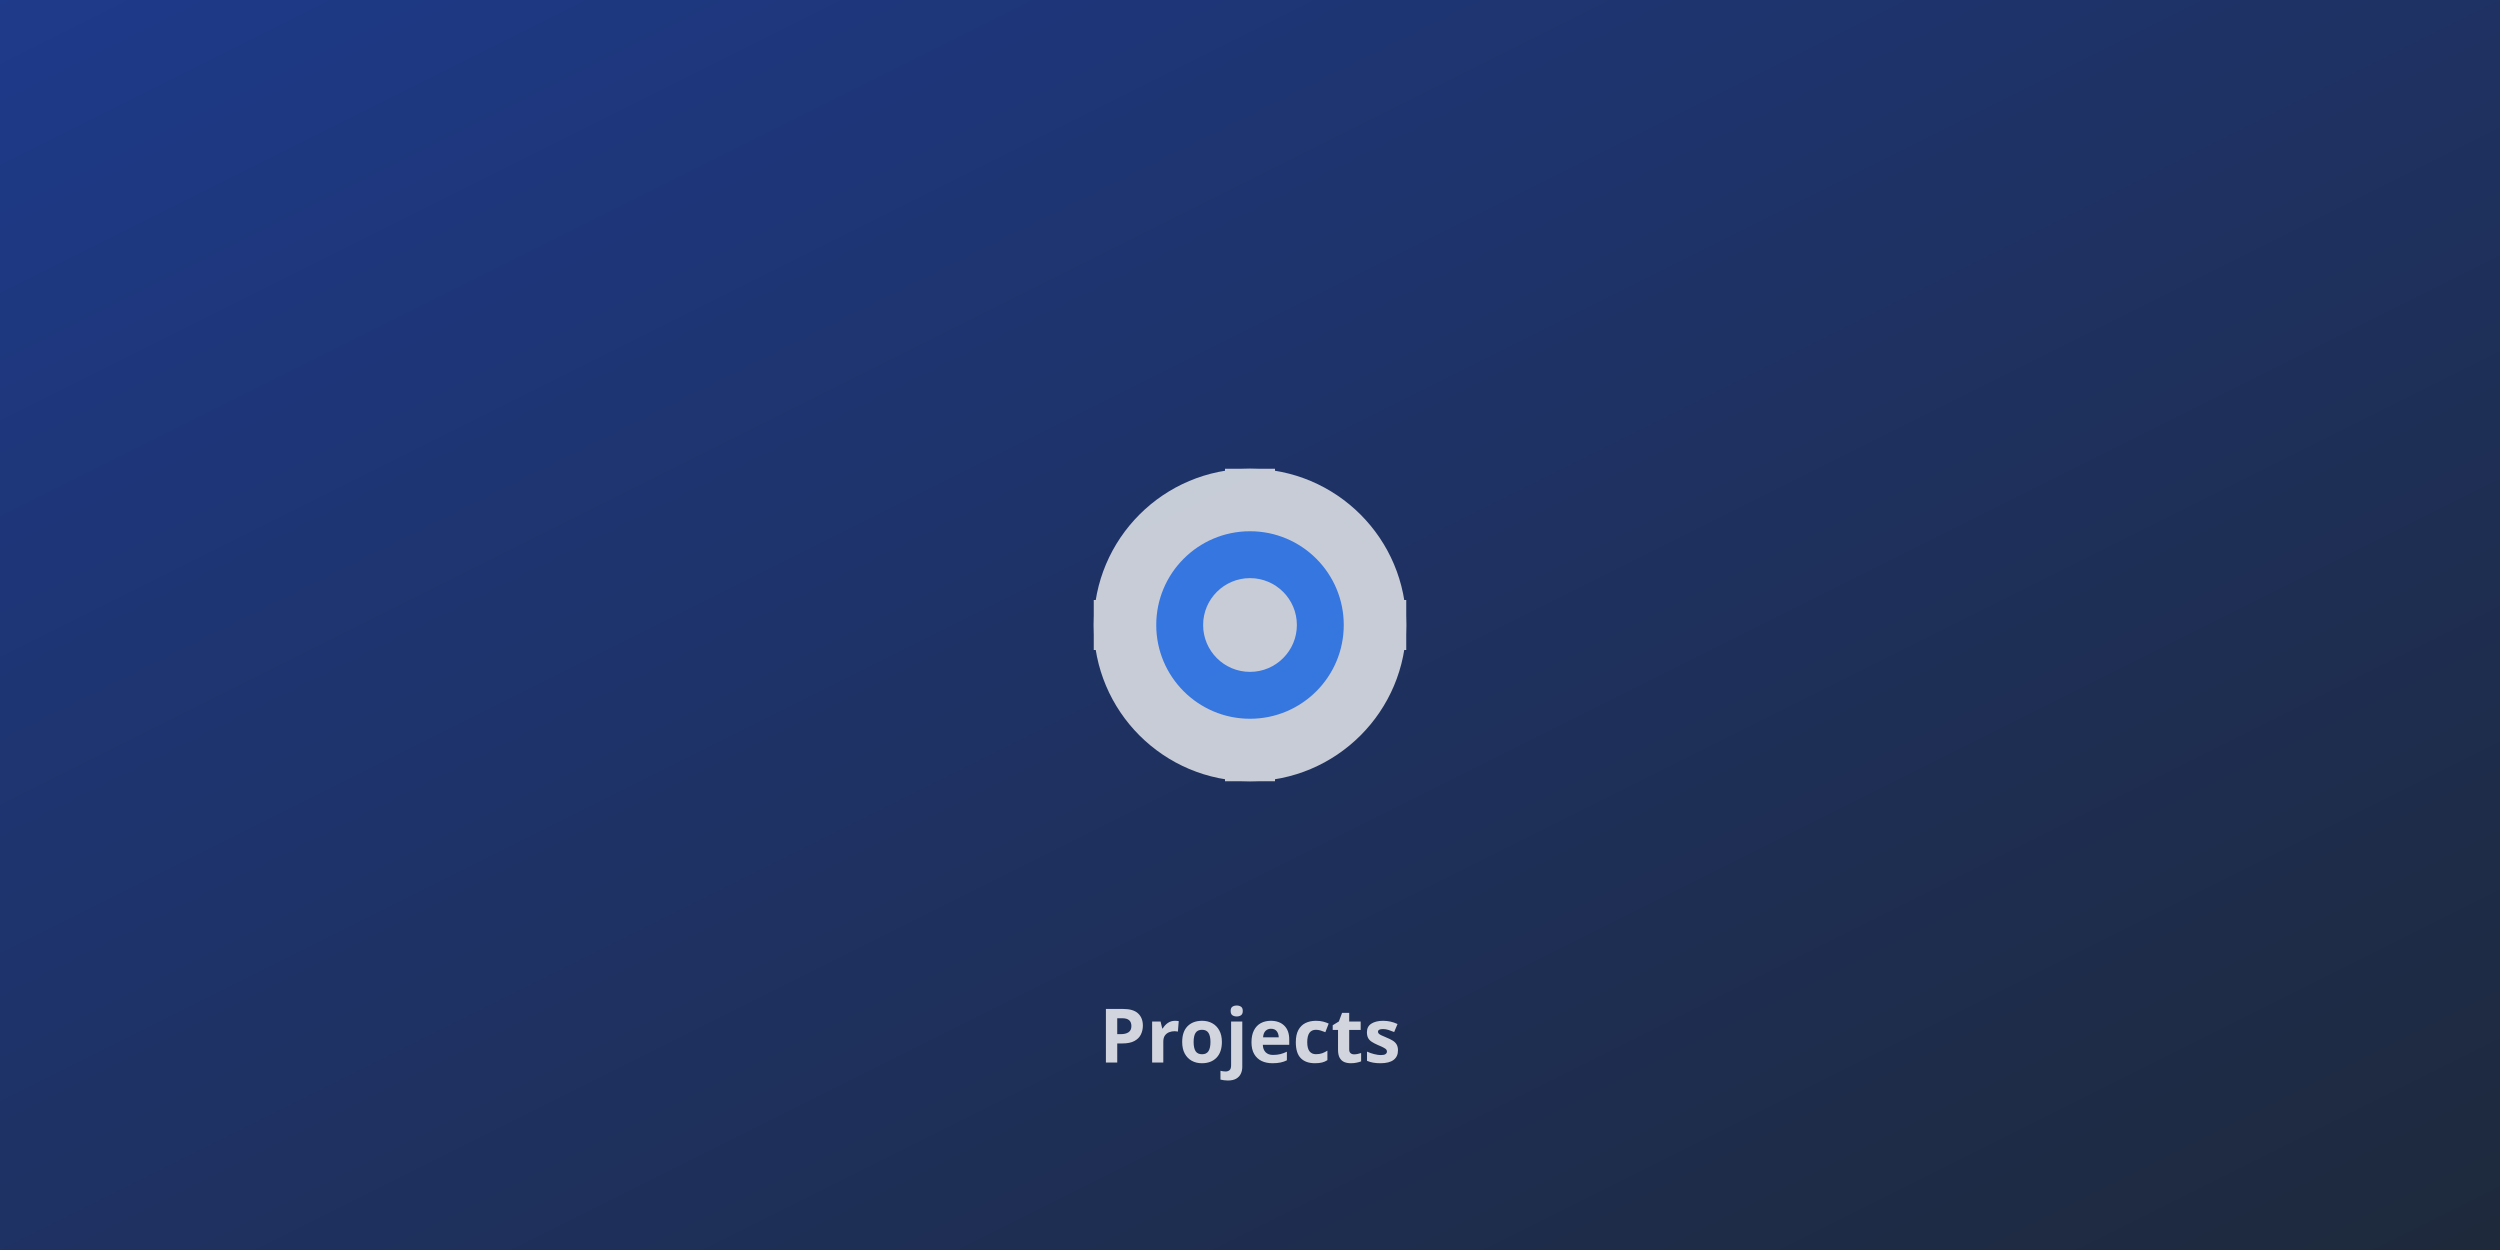
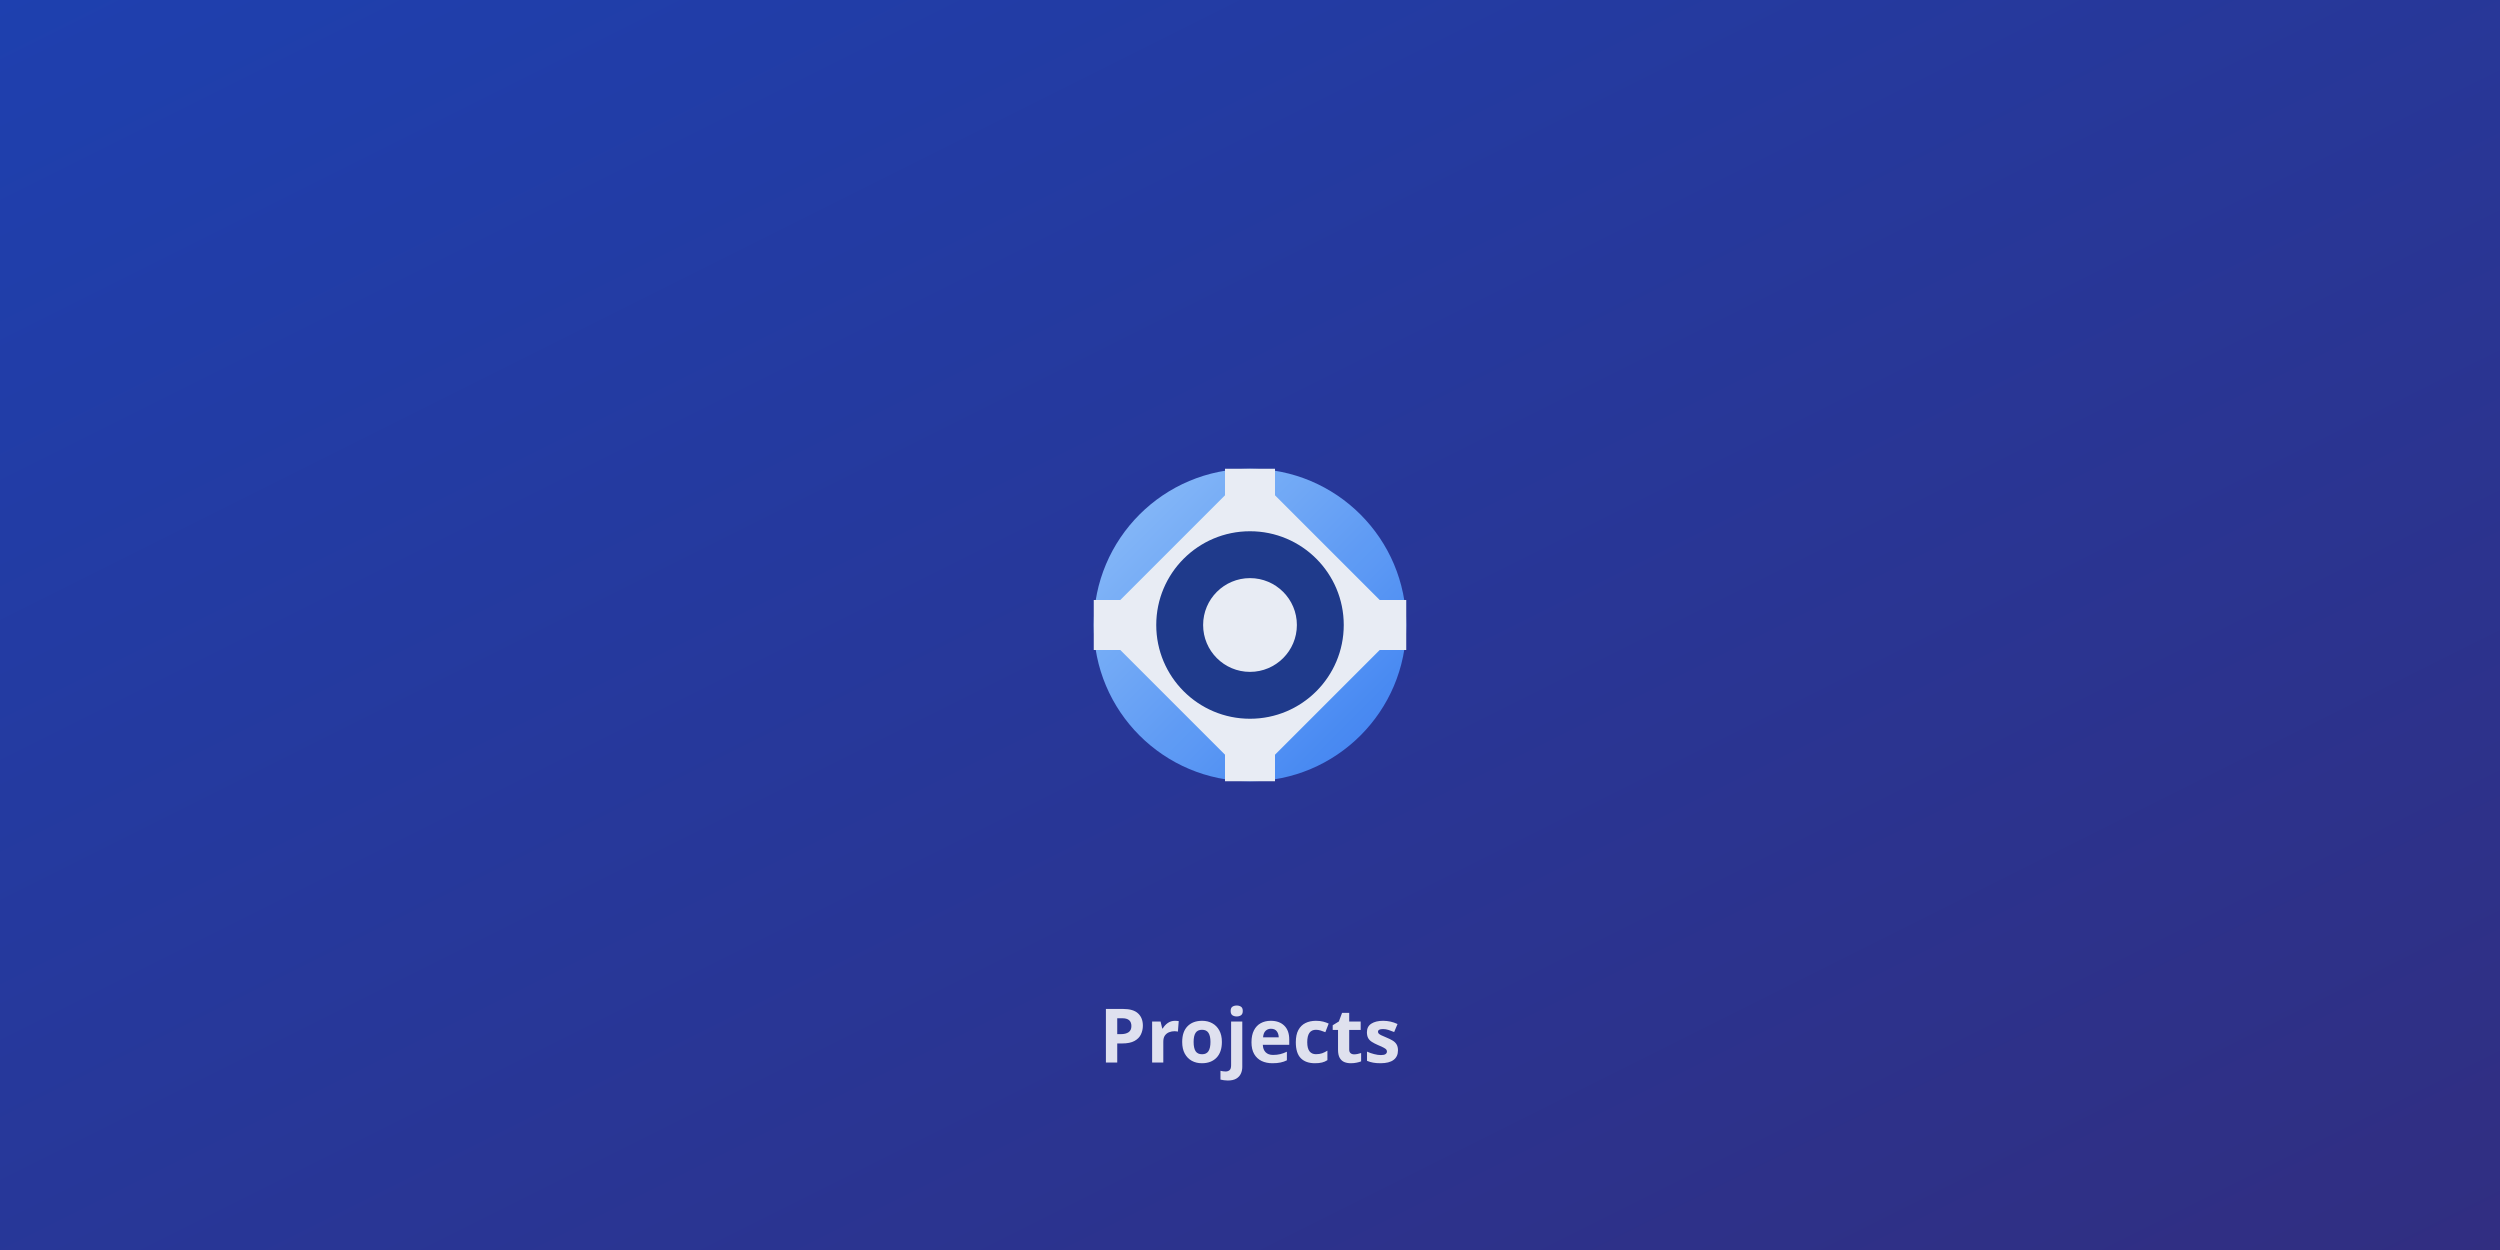
<svg xmlns="http://www.w3.org/2000/svg" viewBox="0 0 800 400">
  <defs>
    <linearGradient id="projGrad" x1="0%" y1="0%" x2="100%" y2="100%">
-       <stop offset="0%" style="stop-color:#1E3A8A;stop-opacity:1" />
-       <stop offset="100%" style="stop-color:#1E293B;stop-opacity:1" />
+       <stop offset="0%" style="stop-color:#1E40AF;stop-opacity:1" />
+       <stop offset="100%" style="stop-color:#312E81;stop-opacity:1" />
+     </linearGradient>
+     <linearGradient id="gearGrad" x1="0%" y1="0%" x2="100%" y2="100%">
+       <stop offset="0%" style="stop-color:#93C5FD;stop-opacity:1" />
+       <stop offset="100%" style="stop-color:#3B82F6;stop-opacity:1" />
    </linearGradient>
  </defs>
  <rect width="800" height="400" fill="url(#projGrad)" />
  <g transform="translate(400, 200)">
-     <g opacity="0.85">
-       <circle cx="0" cy="0" r="50" fill="#E5E7EB" />
-       <circle cx="0" cy="0" r="30" fill="#3B82F6" />
-       <circle cx="0" cy="0" r="15" fill="#E5E7EB" />
-       <rect x="-8" y="-50" width="16" height="100" fill="#E5E7EB" />
-       <rect x="-50" y="-8" width="100" height="16" fill="#E5E7EB" />
-       <rect x="-35" y="-35" width="70" height="70" fill="#E5E7EB" transform="rotate(45 0 0)" />
-       <circle cx="0" cy="0" r="30" fill="#3B82F6" />
-       <circle cx="0" cy="0" r="15" fill="#E5E7EB" />
+     <g opacity="0.95">
+       <circle cx="0" cy="0" r="50" fill="url(#gearGrad)" />
+       <circle cx="0" cy="0" r="30" fill="#1E3A8A" />
+       <circle cx="0" cy="0" r="15" fill="#F1F5F9" />
+       <rect x="-8" y="-50" width="16" height="100" fill="#F1F5F9" />
+       <rect x="-50" y="-8" width="100" height="16" fill="#F1F5F9" />
+       <rect x="-35" y="-35" width="70" height="70" fill="#F1F5F9" transform="rotate(45 0 0)" />
+       <circle cx="0" cy="0" r="30" fill="#1E3A8A" />
+       <circle cx="0" cy="0" r="15" fill="#F1F5F9" />
    </g>
  </g>
-   <text x="400" y="340" font-family="system-ui" font-size="24" font-weight="600" fill="white" text-anchor="middle" opacity="0.8">Projects</text>
+   <text x="400" y="340" font-family="system-ui" font-size="24" font-weight="600" fill="white" text-anchor="middle" opacity="0.85">Projects</text>
</svg>
